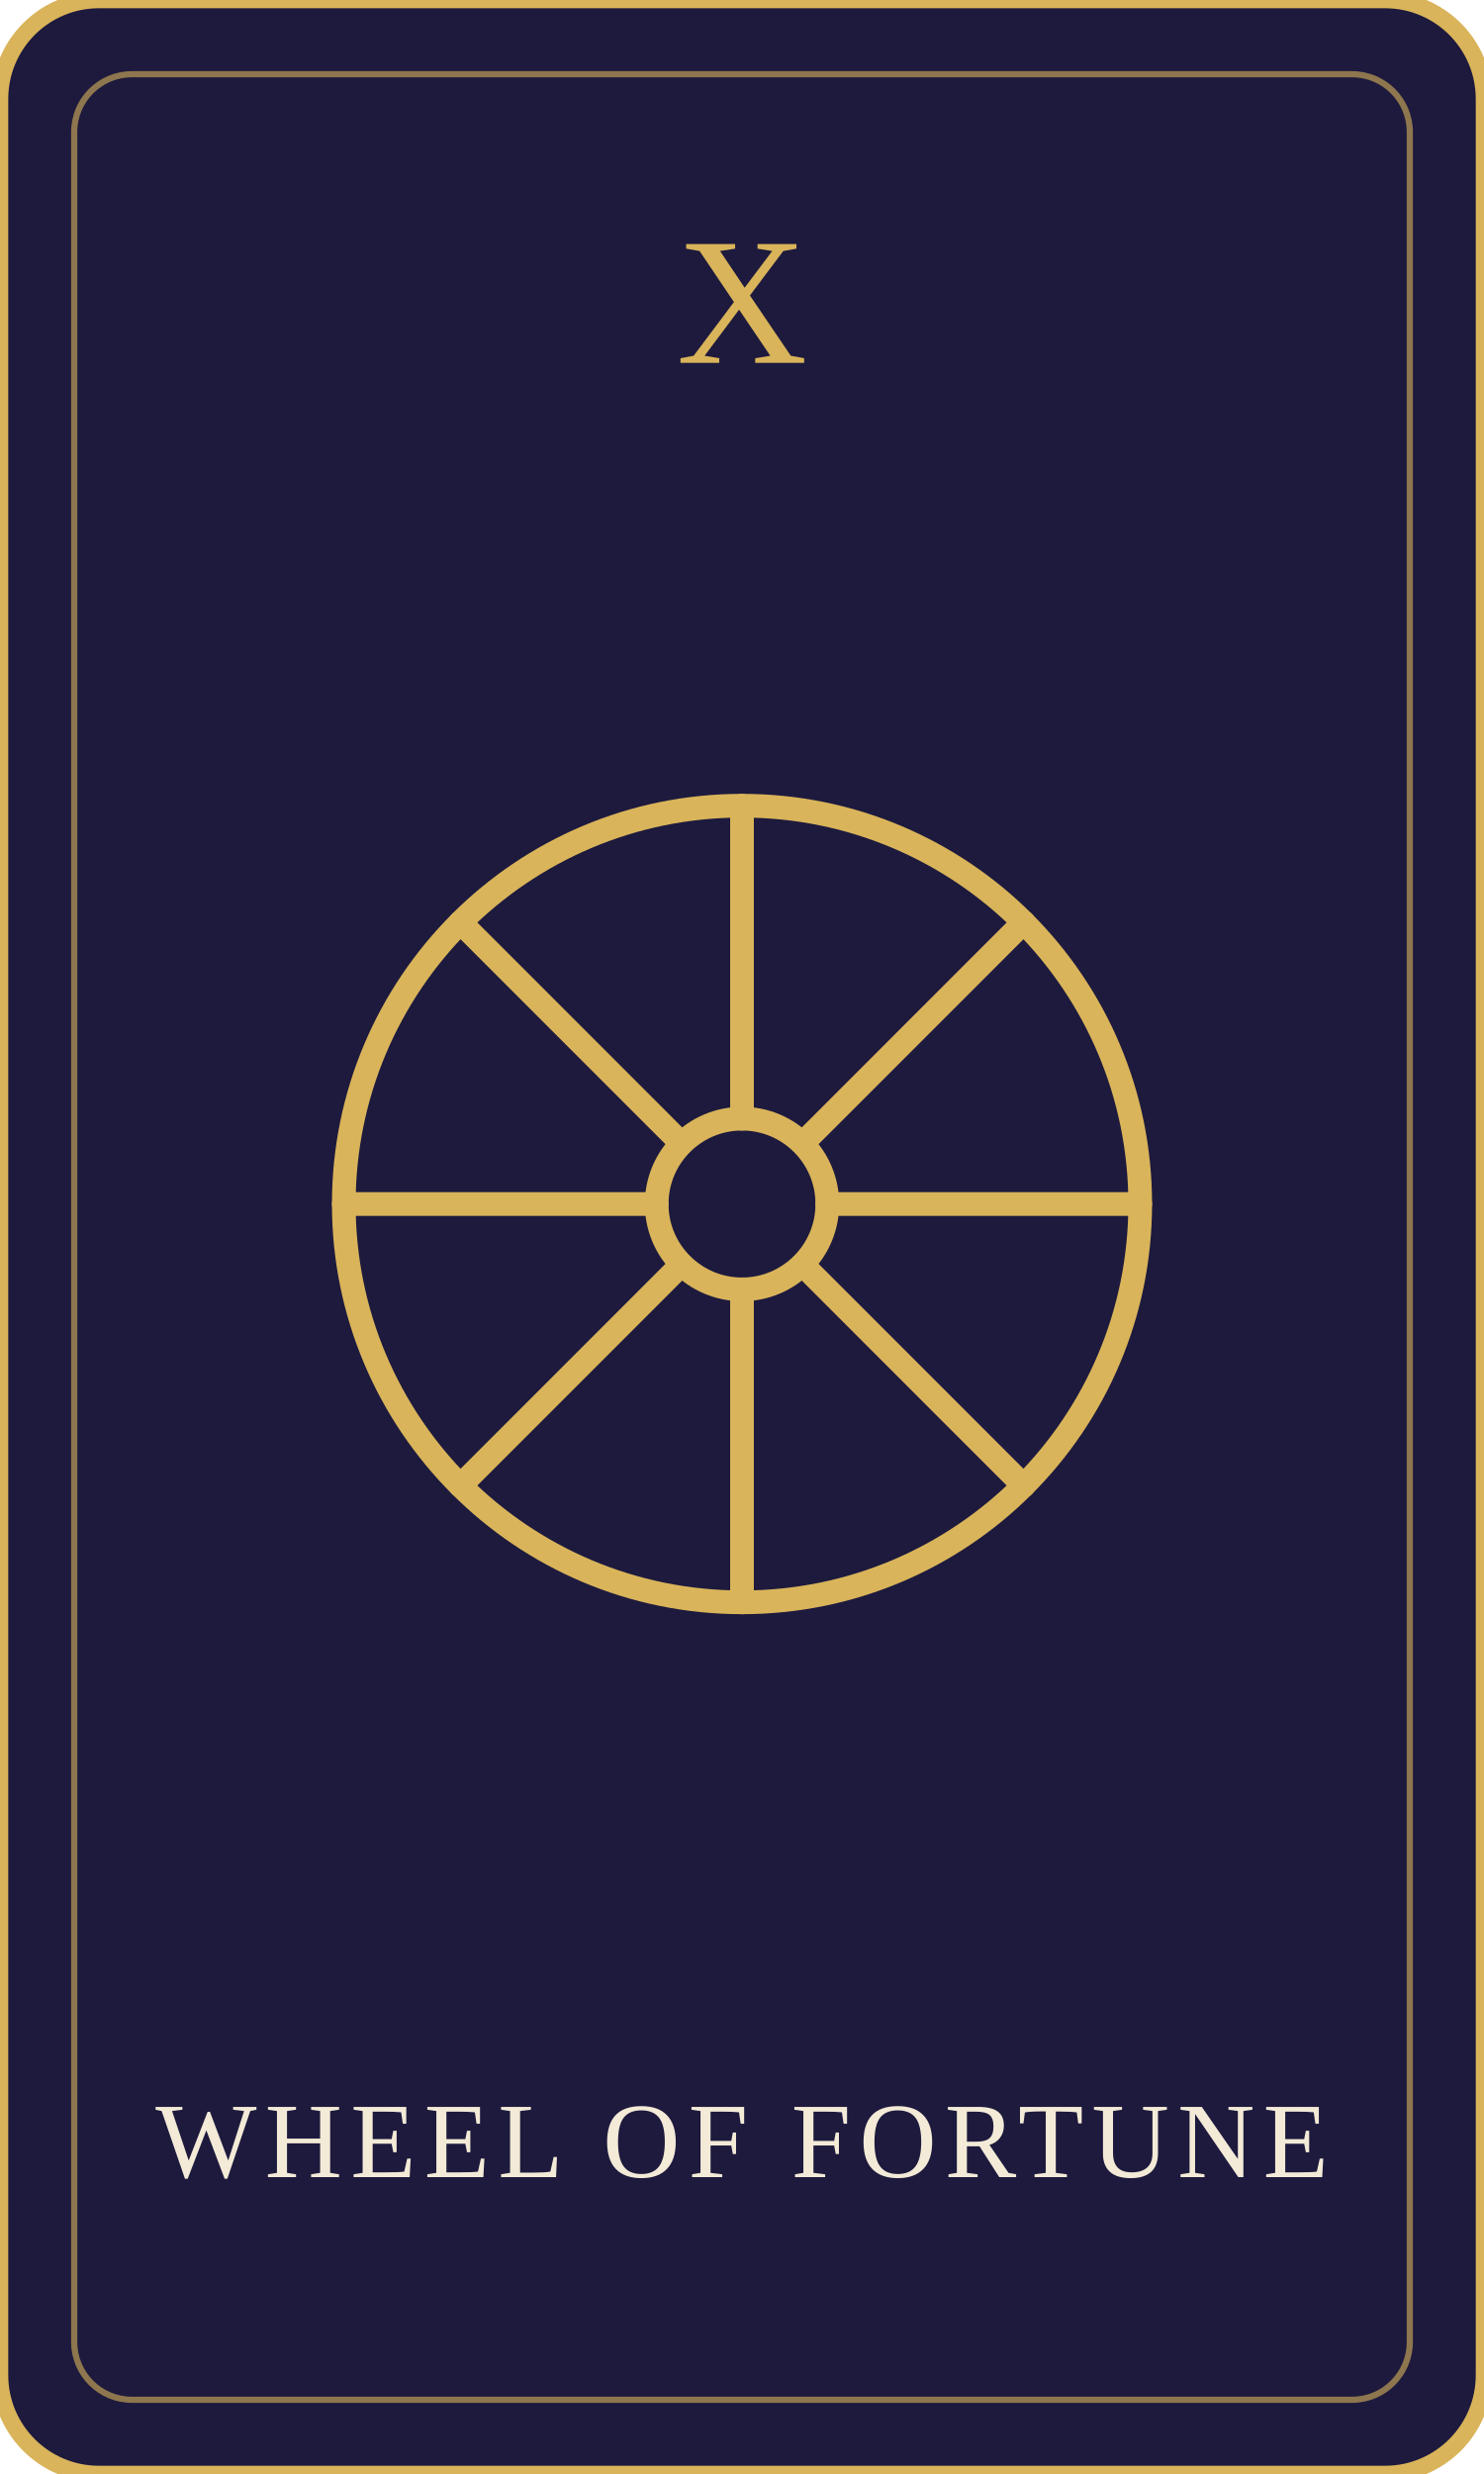
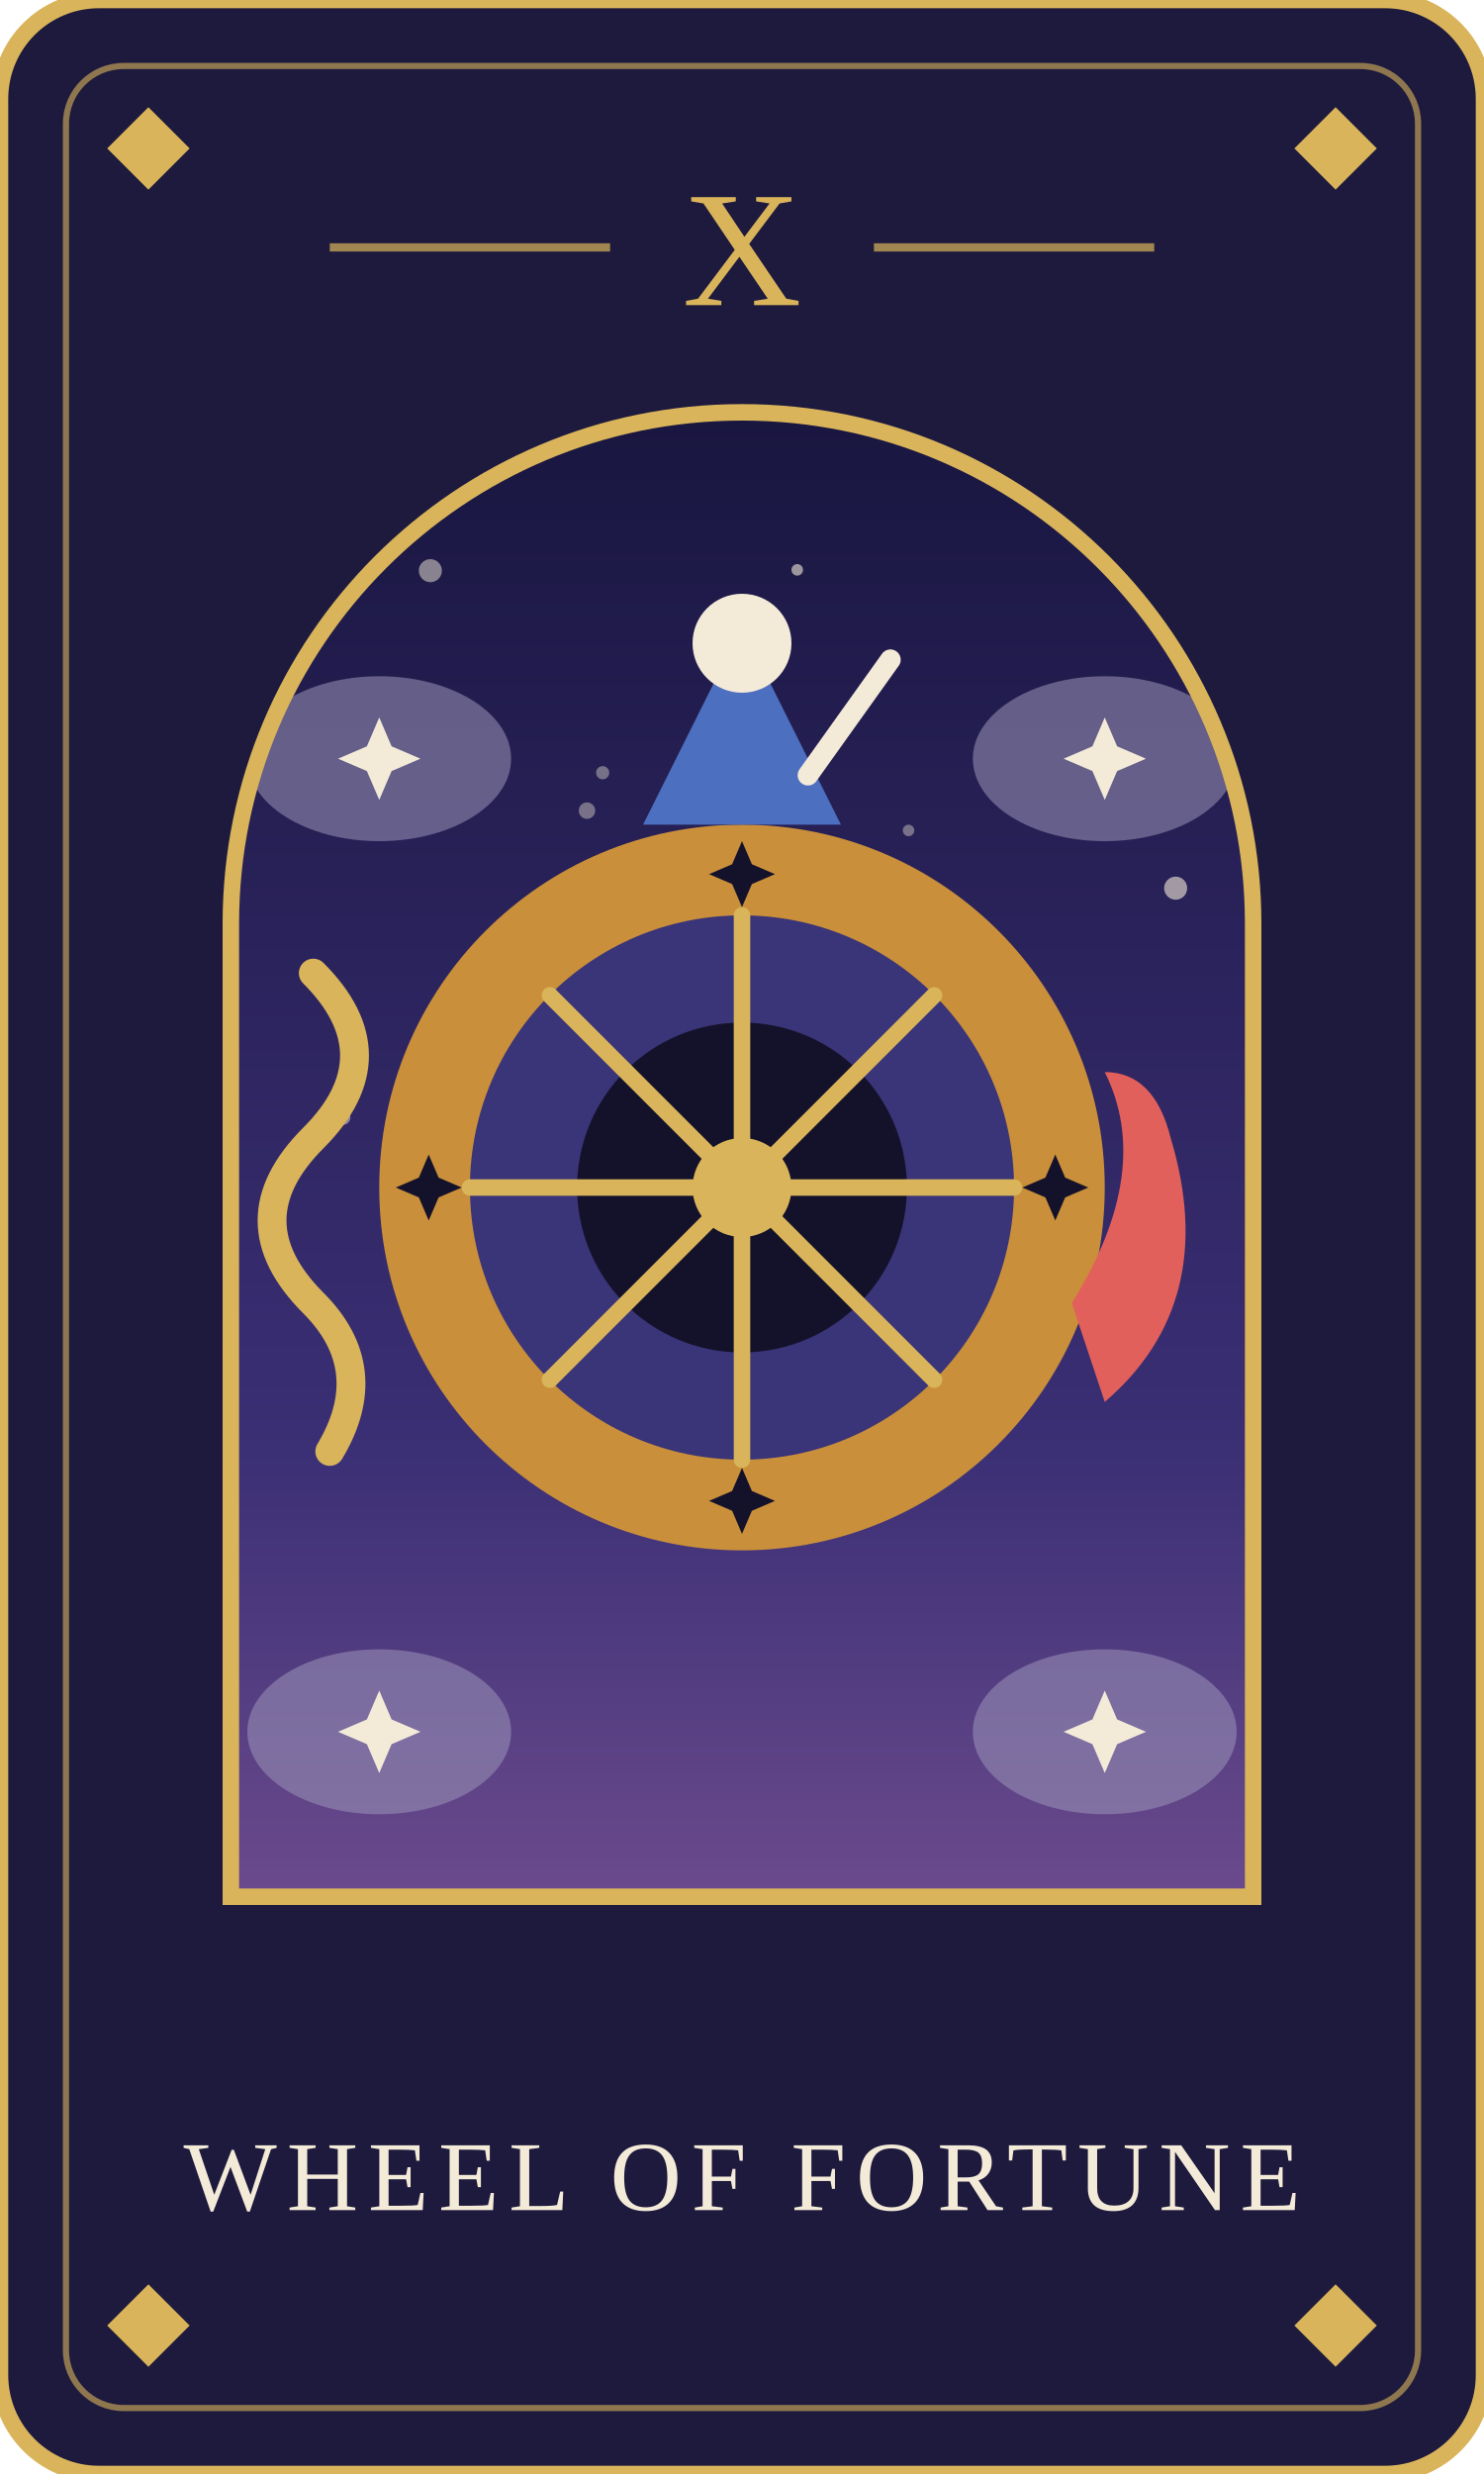
<svg xmlns="http://www.w3.org/2000/svg" width="180" height="300" viewBox="0 0 180 300">
  <g>
+     <defs>
+       <linearGradient id="ds-sky" x1="0" y1="0" x2="0" y2="1">
+         <stop offset="0" stop-color="#191640" />
+         <stop offset="0.7" stop-color="#3b2f75" />
+         <stop offset="1" stop-color="#6a4a8c" />
+       </linearGradient>
+       <clipPath id="ds-arch">
+         <path d="M-62 78V-40A62 62 0 0 1 62 -40V78Z" />
+       </clipPath>
+     </defs>
    <rect width="180" height="300" rx="12" fill="#1d1a3d" stroke="#d9b45a" stroke-width="2" />
-     <rect x="9" y="9" width="162" height="282" rx="7" fill="none" stroke="#d9b45a" stroke-width="0.75" opacity="0.6" />
-     <text x="90" y="44" font-family="Georgia, 'Times New Roman', serif" font-size="22" font-weight="normal" fill="#d9b45a" text-anchor="middle" letter-spacing="2" opacity="1">X</text>
-     <g transform="translate(90 146) scale(1.15)" fill="none" stroke="#d9b45a" color="#d9b45a" stroke-width="2.5" stroke-linejoin="round" stroke-linecap="round">
-       <circle r="42" />
-       <circle r="9" />
-       <path d="M9 0L42 0M6.4 6.4L29.7 29.7M0 9L0 42M-6.4 6.4L-29.7 29.7M-9 0L-42 0M-6.4 -6.4L-29.7 -29.7M0 -9L0 -42M6.4 -6.4L29.7 -29.7" />
+     <rect x="8" y="8" width="164" height="284" rx="7" fill="none" stroke="#d9b45a" stroke-width="0.75" opacity="0.6" />
+     <path d="M18 13L23 18L18 23L13 18Z" fill="#d9b45a" />
+     <path d="M162 13L167 18L162 23L157 18Z" fill="#d9b45a" />
+     <path d="M18 277L23 282L18 287L13 282Z" fill="#d9b45a" />
+     <path d="M162 277L167 282L162 287L157 282Z" fill="#d9b45a" />
+     <path d="M40 30H74M106 30H140" stroke="#d9b45a" stroke-width="1" opacity="0.7" />
+     <text x="90" y="37" font-family="Georgia, 'Times New Roman', serif" font-size="20" font-weight="normal" fill="#d9b45a" text-anchor="middle" letter-spacing="2" opacity="1">X</text>
+     <g transform="translate(90 152)">
+       <path d="M-62 78V-40A62 62 0 0 1 62 -40V78Z" fill="url(#ds-sky)" />
+       <g clip-path="url(#ds-arch)">
+         <circle cx="17.6" cy="-0.8" r="1.2" fill="#f3ead7" opacity="0.5" />
+         <circle cx="-16.9" cy="-58.3" r="0.8" fill="#f3ead7" opacity="0.4" />
+         <circle cx="20.2" cy="-51.3" r="0.7" fill="#f3ead7" opacity="0.4" />
+         <circle cx="-2.2" cy="-58" r="0.8" fill="#f3ead7" opacity="0.3" />
+         <circle cx="52.8" cy="-2.1" r="0.8" fill="#f3ead7" opacity="0.4" />
+         <circle cx="6.7" cy="-82.9" r="0.7" fill="#f3ead7" opacity="0.6" />
+         <circle cx="54.5" cy="-90.5" r="1.3" fill="#f3ead7" opacity="0.7" />
+         <circle cx="-48.4" cy="-16.5" r="0.9" fill="#f3ead7" opacity="0.5" />
+         <circle cx="-18.8" cy="-53.7" r="1" fill="#f3ead7" opacity="0.4" />
+         <circle cx="18.6" cy="-22.4" r="0.7" fill="#f3ead7" opacity="0.6" />
+         <circle cx="52.6" cy="-44.3" r="1.4" fill="#f3ead7" opacity="0.6" />
+         <circle cx="-19.4" cy="-39.9" r="1.1" fill="#f3ead7" opacity="0.7" />
+         <circle cx="51.5" cy="-6.4" r="1.4" fill="#f3ead7" opacity="0.3" />
+         <circle cx="-37.8" cy="-82.8" r="1.4" fill="#f3ead7" opacity="0.5" />
+         <ellipse cx="-44" cy="-60" rx="16" ry="10" fill="#9a93b8" opacity="0.55" />
+         <polygon points="-44,-65 -42.5,-61.5 -39,-60 -42.5,-58.5 -44,-55 -45.5,-58.5 -49,-60 -45.5,-61.5" fill="#f3ead7" />
+         <ellipse cx="44" cy="-60" rx="16" ry="10" fill="#9a93b8" opacity="0.55" />
+         <polygon points="44,-65 45.5,-61.5 49,-60 45.5,-58.5 44,-55 42.5,-58.5 39,-60 42.5,-61.5" fill="#f3ead7" />
+         <ellipse cx="-44" cy="58" rx="16" ry="10" fill="#9a93b8" opacity="0.55" />
+         <polygon points="-44,53 -42.5,56.5 -39,58 -42.5,59.5 -44,63 -45.5,59.5 -49,58 -45.5,56.5" fill="#f3ead7" />
+         <ellipse cx="44" cy="58" rx="16" ry="10" fill="#9a93b8" opacity="0.55" />
+         <polygon points="44,53 45.5,56.5 49,58 45.5,59.5 44,63 42.5,59.5 39,58 42.5,56.5" fill="#f3ead7" />
+         <circle cx="0" cy="-8" r="44" fill="#c98f3a" />
+         <circle cx="0" cy="-8" r="33" fill="#3a3478" />
+         <circle cx="0" cy="-8" r="20" fill="#14122b" />
+         <path d="M33 -8L-33 -8M23.3 15.3L-23.3 -31.3M0 25L0 -41M-23.3 15.3L23.3 -31.3" fill="none" stroke="#d9b45a" stroke-width="2" stroke-linecap="round" stroke-linejoin="round" />
+         <circle cx="0" cy="-8" r="6" fill="#d9b45a" />
+         <polygon points="0,-50 1.2,-47.2 4,-46 1.2,-44.8 0,-42 -1.2,-44.8 -4,-46 -1.2,-47.2" fill="#14122b" />
+         <polygon points="38,-12 39.2,-9.2 42,-8 39.2,-6.8 38,-4 36.8,-6.8 34,-8 36.8,-9.2" fill="#14122b" />
+         <polygon points="0,26 1.2,28.8 4,30 1.2,31.2 0,34 -1.2,31.2 -4,30 -1.2,28.8" fill="#14122b" />
+         <polygon points="-38,-12 -36.8,-9.2 -34,-8 -36.8,-6.8 -38,-4 -39.2,-6.8 -42,-8 -39.2,-9.2" fill="#14122b" />
+         <path d="M-12 -52L0 -76L12 -52Z" fill="#4d6fc0" />
+         <circle cx="0" cy="-74" r="6" fill="#f3ead7" />
+         <path d="M8 -58L18 -72" fill="none" stroke="#f3ead7" stroke-width="2.5" stroke-linecap="round" stroke-linejoin="round" />
+         <path d="M-52 -34Q-42 -24 -52 -14Q-62 -4 -52 6Q-44 14 -50 24" fill="none" stroke="#d9b45a" stroke-width="3.5" stroke-linecap="round" stroke-linejoin="round" />
+         <path d="M44 18Q58 6 52 -14Q50 -22 44 -22Q50 -10 40 6Z" fill="#e2605b" />
+       </g>
+       <path d="M-62 78V-40A62 62 0 0 1 62 -40V78Z" fill="none" stroke="#d9b45a" stroke-width="2" />
    </g>
-     <text x="90" y="264" font-family="Georgia, 'Times New Roman', serif" font-size="13" font-weight="normal" fill="#f3ead7" text-anchor="middle" letter-spacing="1" opacity="1">WHEEL OF FORTUNE</text>
+     <text x="90" y="268" font-family="Georgia, 'Times New Roman', serif" font-size="12" font-weight="normal" fill="#f3ead7" text-anchor="middle" letter-spacing="1.2" opacity="1">WHEEL OF FORTUNE</text>
  </g>
</svg>
